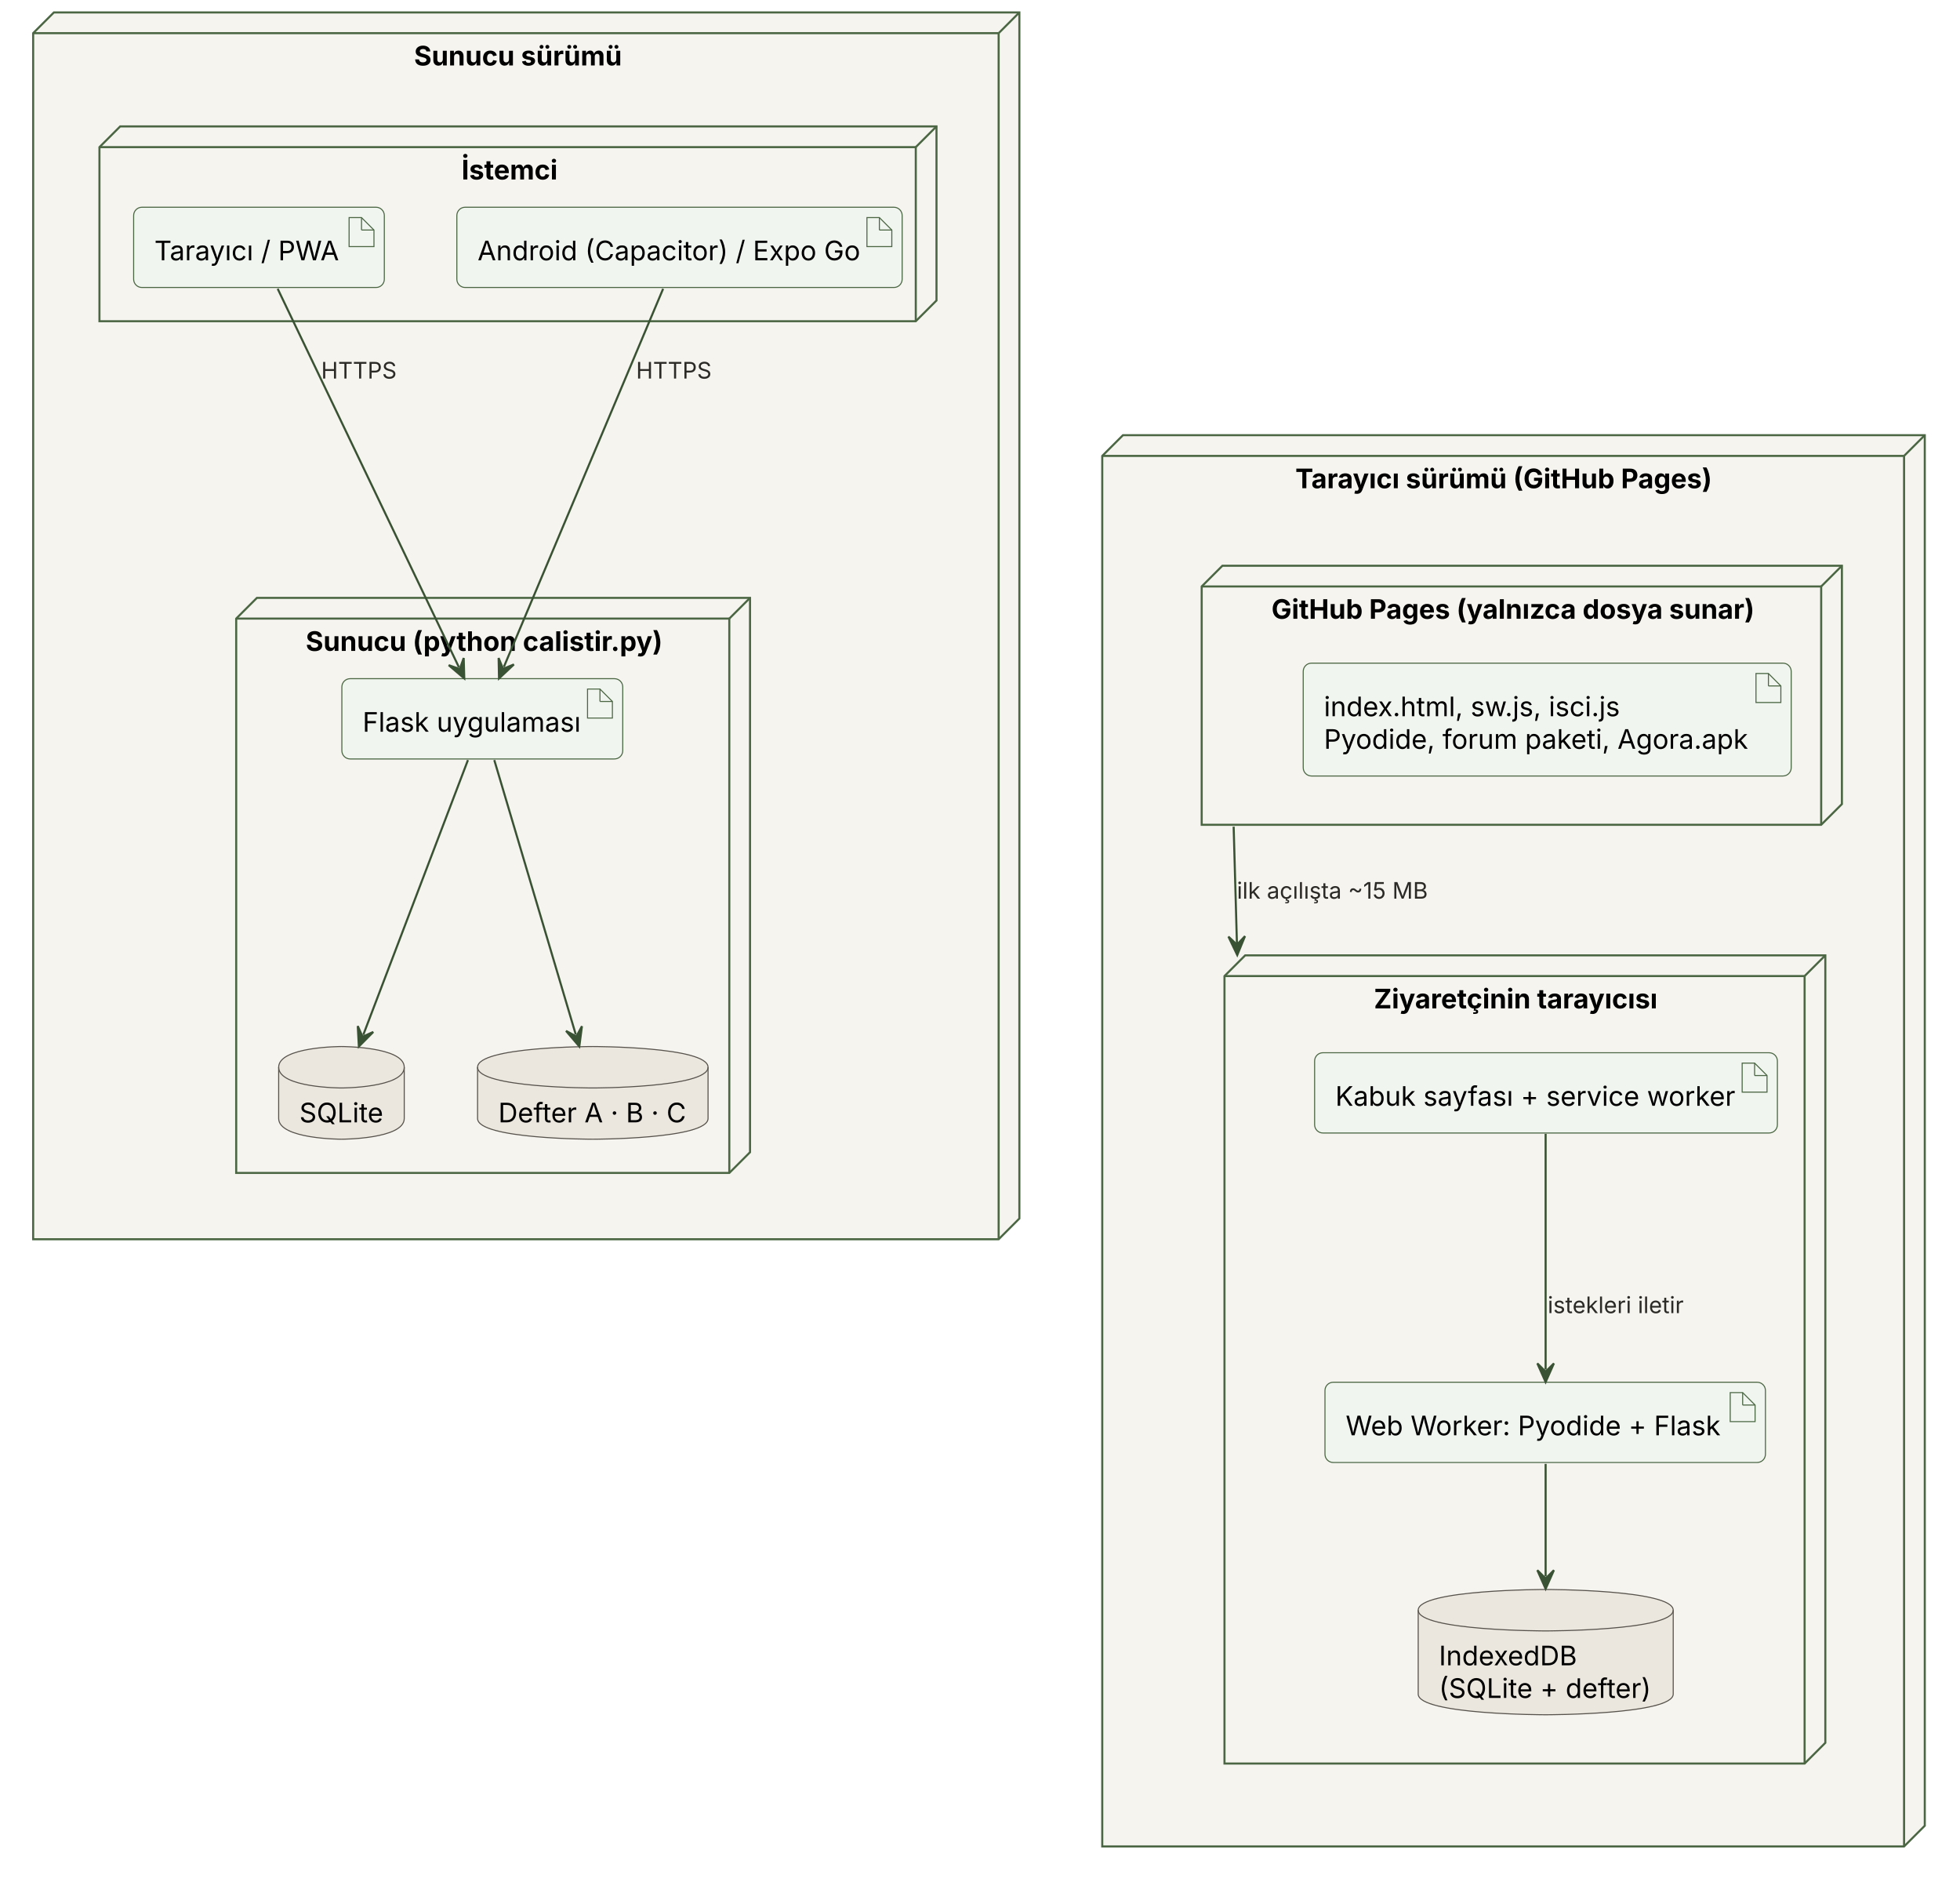
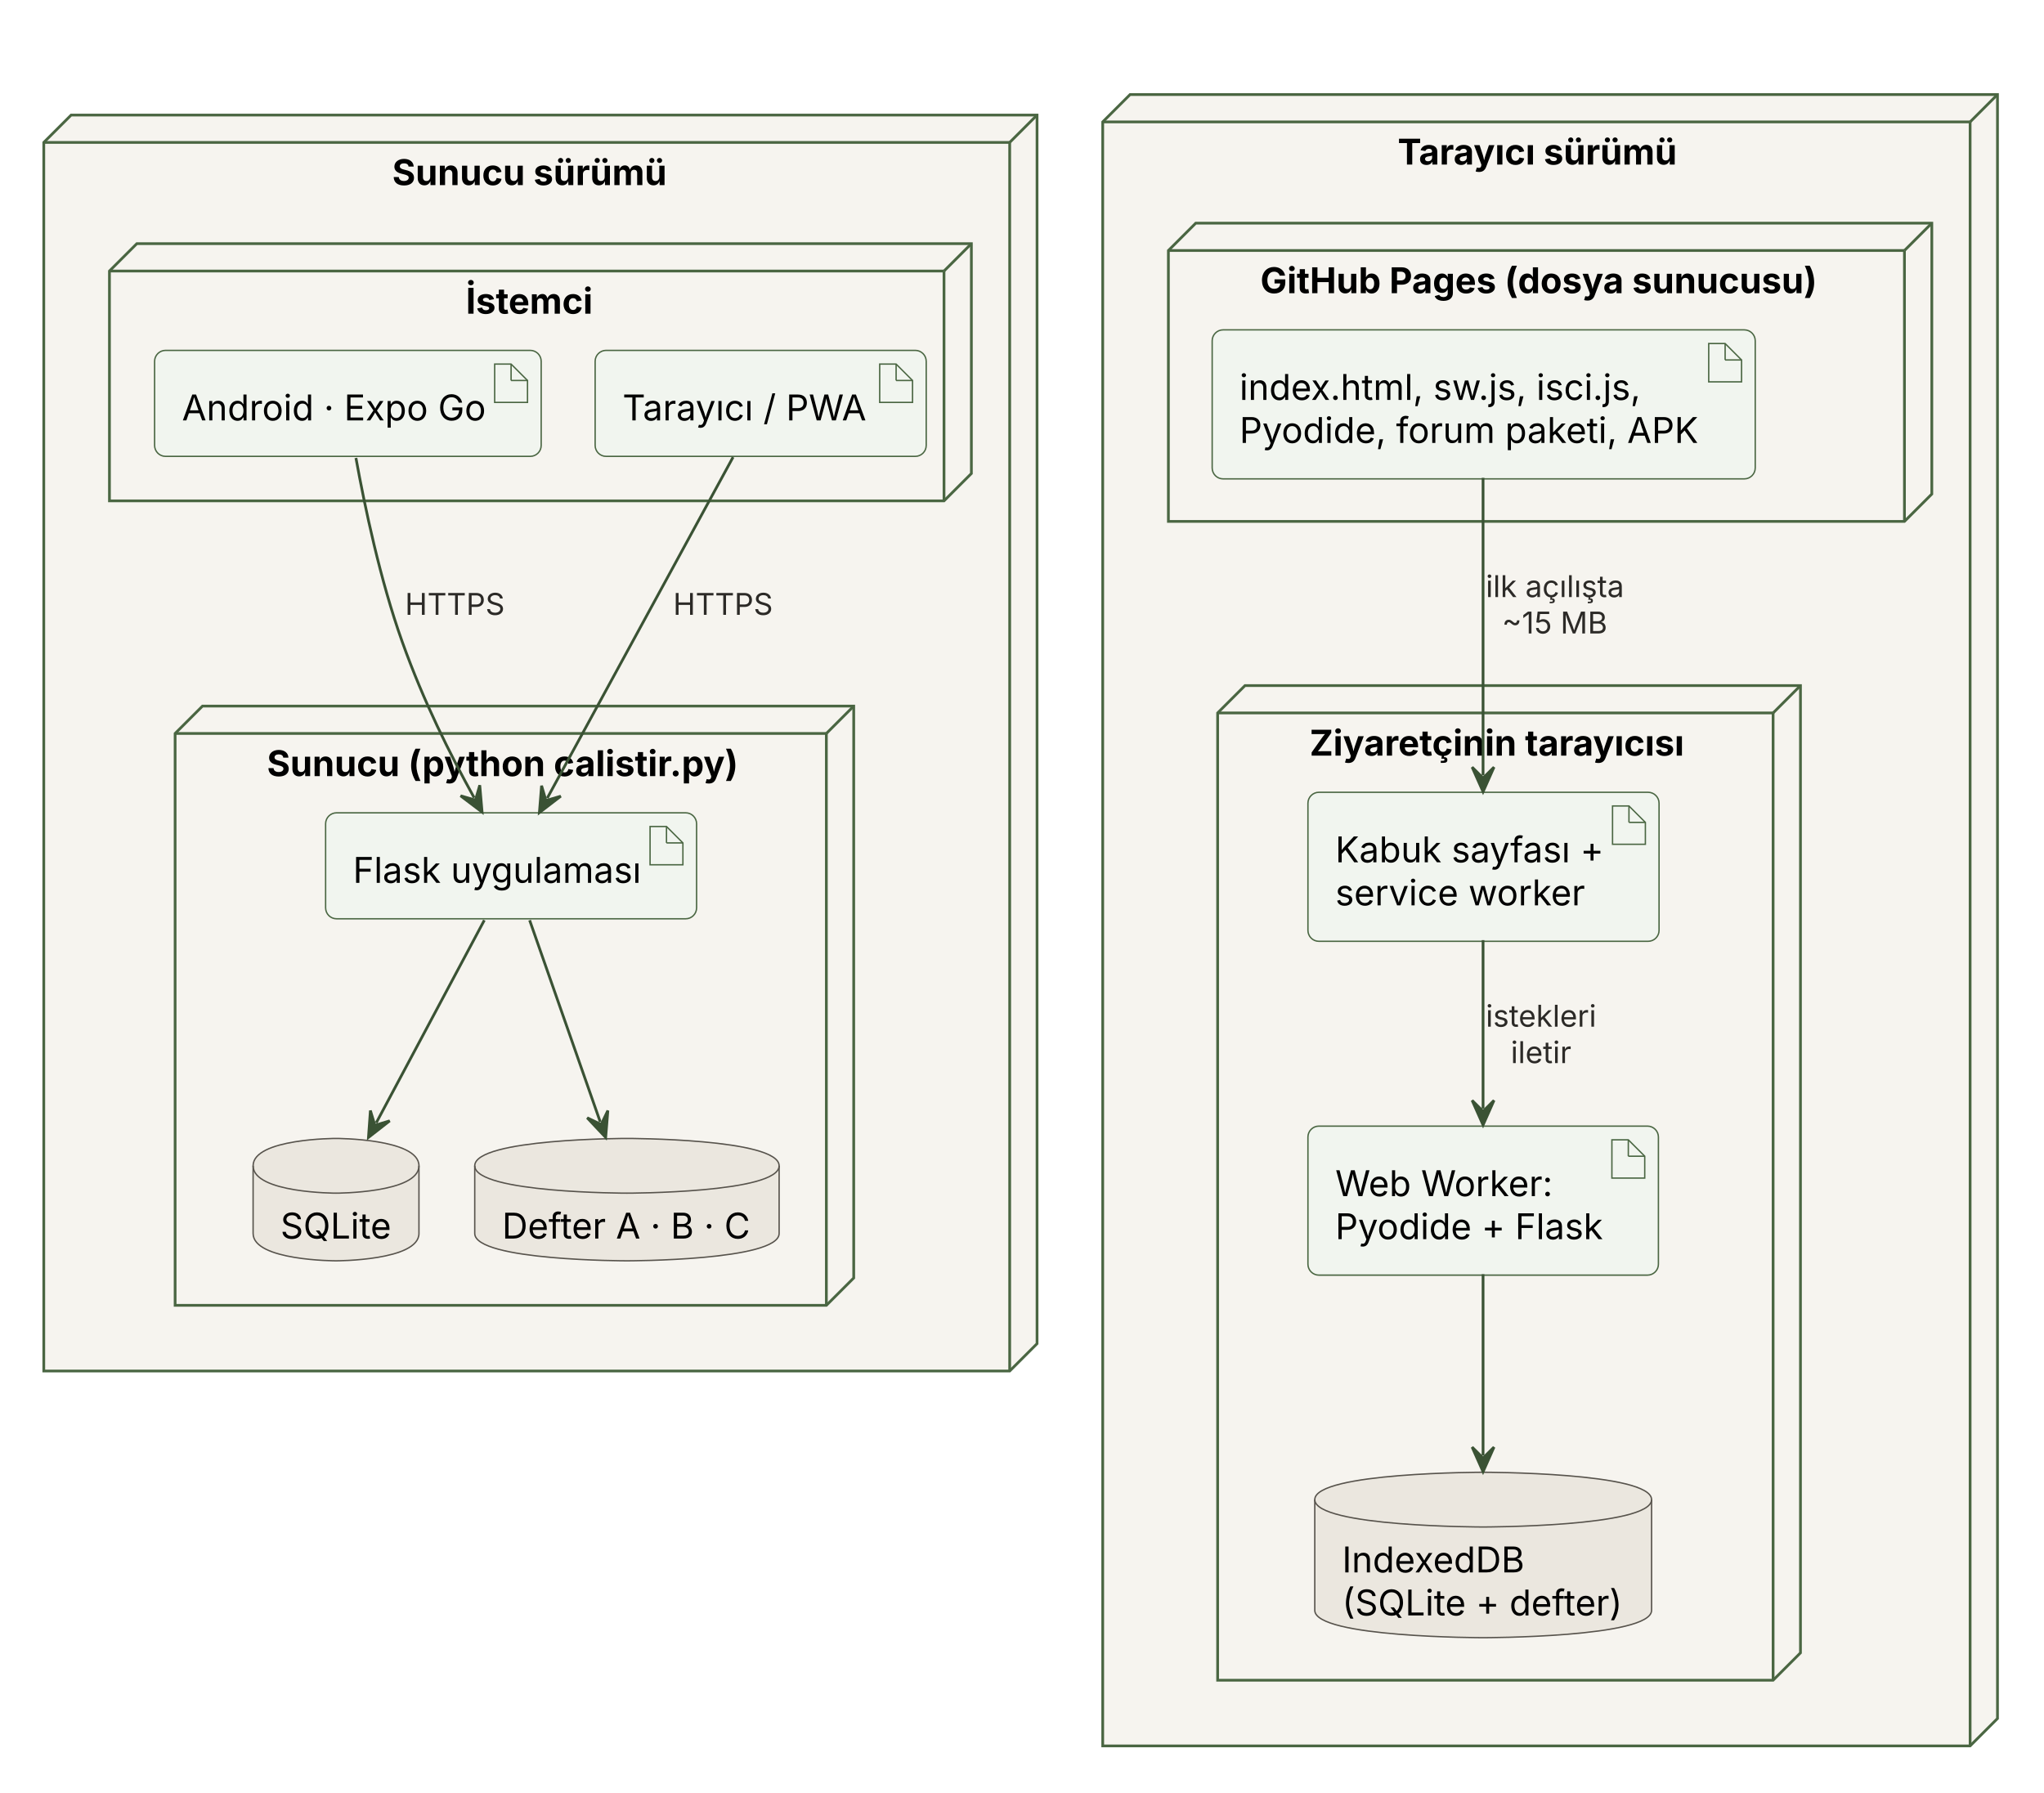
- <svg xmlns="http://www.w3.org/2000/svg" contentStyleType="text/css" data-diagram-type="DESCRIPTION" height="908px" preserveAspectRatio="none" style="width:946px;height:908px;background:#FFFFFF;" version="1.1" viewBox="0 0 946 908" width="946px" zoomAndPan="magnify">
+ <svg xmlns="http://www.w3.org/2000/svg" contentStyleType="text/css" data-diagram-type="DESCRIPTION" height="655px" preserveAspectRatio="none" style="width:747px;height:655px;background:#FFFFFF;" version="1.1" viewBox="0 0 747 655" width="747px" zoomAndPan="magnify">
  <defs />
  <g>
-     <g class="cluster" data-entity="SS" data-source-line="7" data-uid="ent0002" id="cluster_SS">
-       <polygon fill="#F6F4EF" points="16,16,26,6,492,6,492,588,482,598,16,598,16,16" style="stroke:#4A6642;stroke-width:1;" />
-       <line style="stroke:#4A6642;stroke-width:1;" x1="482" x2="492" y1="16" y2="6" />
-       <line style="stroke:#4A6642;stroke-width:1;" x1="16" x2="482" y1="16" y2="16" />
-       <line style="stroke:#4A6642;stroke-width:1;" x1="482" x2="482" y1="16" y2="598" />
-       <text fill="#000000" font-family="Inter" font-size="13" font-weight="bold" lengthAdjust="spacing" textLength="100.331" x="199.834" y="31.594">Sunucu sürümü</text>
+     <g class="cluster" data-entity="SS" data-source-line="9" data-uid="ent0002" id="cluster_SS">
+       <polygon fill="#F6F4EF" points="16,52.05,26,42.05,379,42.05,379,491.05,369,501.05,16,501.05,16,52.05" style="stroke:#4A6642;stroke-width:1;" />
+       <line style="stroke:#4A6642;stroke-width:1;" x1="369" x2="379" y1="52.05" y2="42.05" />
+       <line style="stroke:#4A6642;stroke-width:1;" x1="16" x2="369" y1="52.05" y2="52.05" />
+       <line style="stroke:#4A6642;stroke-width:1;" x1="369" x2="369" y1="52.05" y2="501.05" />
+       <text fill="#000000" font-family="Inter" font-size="13" font-weight="bold" lengthAdjust="spacing" textLength="100.331" x="143.334" y="67.644">Sunucu sürümü</text>
    </g>
-     <g class="cluster" data-entity="Sunucu .python calistir.py." data-source-line="8" data-uid="ent0003" id="cluster_Sunucu .python calistir.py.">
-       <polygon fill="#F6F4EF" points="114,298.5,124,288.5,362,288.5,362,556,352,566,114,566,114,298.5" style="stroke:#4A6642;stroke-width:1;" />
-       <line style="stroke:#4A6642;stroke-width:1;" x1="352" x2="362" y1="298.5" y2="288.5" />
-       <line style="stroke:#4A6642;stroke-width:1;" x1="114" x2="352" y1="298.5" y2="298.5" />
-       <line style="stroke:#4A6642;stroke-width:1;" x1="352" x2="352" y1="298.5" y2="566" />
-       <text fill="#000000" font-family="Inter" font-size="13" font-weight="bold" lengthAdjust="spacing" textLength="172.898" x="147.551" y="314.094">Sunucu (python calistir.py)</text>
+     <g class="cluster" data-entity="I1" data-source-line="10" data-uid="ent0003" id="cluster_I1">
+       <polygon fill="#F6F4EF" points="40,99.05,50,89.05,355,89.05,355,173.05,345,183.05,40,183.05,40,99.05" style="stroke:#4A6642;stroke-width:1;" />
+       <line style="stroke:#4A6642;stroke-width:1;" x1="345" x2="355" y1="99.05" y2="89.05" />
+       <line style="stroke:#4A6642;stroke-width:1;" x1="40" x2="345" y1="99.05" y2="99.05" />
+       <line style="stroke:#4A6642;stroke-width:1;" x1="345" x2="345" y1="99.05" y2="183.05" />
+       <text fill="#000000" font-family="Inter" font-size="13" font-weight="bold" lengthAdjust="spacing" textLength="46.471" x="170.264" y="114.644">İstemci</text>
    </g>
-     <g class="cluster" data-entity="I1" data-source-line="13" data-uid="ent0007" id="cluster_I1">
-       <polygon fill="#F6F4EF" points="48,71,58,61,452,61,452,145,442,155,48,155,48,71" style="stroke:#4A6642;stroke-width:1;" />
-       <line style="stroke:#4A6642;stroke-width:1;" x1="442" x2="452" y1="71" y2="61" />
-       <line style="stroke:#4A6642;stroke-width:1;" x1="48" x2="442" y1="71" y2="71" />
-       <line style="stroke:#4A6642;stroke-width:1;" x1="442" x2="442" y1="71" y2="155" />
-       <text fill="#000000" font-family="Inter" font-size="13" font-weight="bold" lengthAdjust="spacing" textLength="46.471" x="222.764" y="86.594">İstemci</text>
+     <g class="cluster" data-entity="S1" data-source-line="14" data-uid="ent0006" id="cluster_S1">
+       <polygon fill="#F6F4EF" points="64,268.05,74,258.05,312,258.05,312,467.05,302,477.05,64,477.05,64,268.05" style="stroke:#4A6642;stroke-width:1;" />
+       <line style="stroke:#4A6642;stroke-width:1;" x1="302" x2="312" y1="268.05" y2="258.05" />
+       <line style="stroke:#4A6642;stroke-width:1;" x1="64" x2="302" y1="268.05" y2="268.05" />
+       <line style="stroke:#4A6642;stroke-width:1;" x1="302" x2="302" y1="268.05" y2="477.05" />
+       <text fill="#000000" font-family="Inter" font-size="13" font-weight="bold" lengthAdjust="spacing" textLength="172.898" x="97.551" y="283.644">Sunucu (python calistir.py)</text>
    </g>
-     <g class="cluster" data-entity="TS" data-source-line="19" data-uid="ent0010" id="cluster_TS">
-       <polygon fill="#F6F4EF" points="532,220,542,210,929,210,929,881,919,891,532,891,532,220" style="stroke:#4A6642;stroke-width:1;" />
-       <line style="stroke:#4A6642;stroke-width:1;" x1="919" x2="929" y1="220" y2="210" />
-       <line style="stroke:#4A6642;stroke-width:1;" x1="532" x2="919" y1="220" y2="220" />
-       <line style="stroke:#4A6642;stroke-width:1;" x1="919" x2="919" y1="220" y2="891" />
-       <text fill="#000000" font-family="Inter" font-size="13" font-weight="bold" lengthAdjust="spacing" textLength="202.592" x="625.204" y="235.594">Tarayıcı sürümü (GitHub Pages)</text>
+     <g class="cluster" data-entity="TS" data-source-line="21" data-uid="ent0010" id="cluster_TS">
+       <polygon fill="#F6F4EF" points="403,44.55,413,34.55,730,34.55,730,628.05,720,638.05,403,638.05,403,44.55" style="stroke:#4A6642;stroke-width:1;" />
+       <line style="stroke:#4A6642;stroke-width:1;" x1="720" x2="730" y1="44.55" y2="34.55" />
+       <line style="stroke:#4A6642;stroke-width:1;" x1="403" x2="720" y1="44.55" y2="44.55" />
+       <line style="stroke:#4A6642;stroke-width:1;" x1="720" x2="720" y1="44.55" y2="638.05" />
+       <text fill="#000000" font-family="Inter" font-size="13" font-weight="bold" lengthAdjust="spacing" textLength="103.384" x="510.808" y="60.144">Tarayıcı sürümü</text>
    </g>
-     <g class="cluster" data-entity="GP" data-source-line="20" data-uid="ent0011" id="cluster_GP">
-       <polygon fill="#F6F4EF" points="580,283,590,273,889,273,889,388,879,398,580,398,580,283" style="stroke:#4A6642;stroke-width:1;" />
-       <line style="stroke:#4A6642;stroke-width:1;" x1="879" x2="889" y1="283" y2="273" />
-       <line style="stroke:#4A6642;stroke-width:1;" x1="580" x2="879" y1="283" y2="283" />
-       <line style="stroke:#4A6642;stroke-width:1;" x1="879" x2="879" y1="283" y2="398" />
-       <text fill="#000000" font-family="Inter" font-size="13" font-weight="bold" lengthAdjust="spacing" textLength="233.651" x="613.675" y="298.594">GitHub Pages (yalnızca dosya sunar)</text>
+     <g class="cluster" data-entity="GP" data-source-line="22" data-uid="ent0011" id="cluster_GP">
+       <polygon fill="#F6F4EF" points="427,91.55,437,81.55,706,81.55,706,180.55,696,190.55,427,190.55,427,91.55" style="stroke:#4A6642;stroke-width:1;" />
+       <line style="stroke:#4A6642;stroke-width:1;" x1="696" x2="706" y1="91.55" y2="81.55" />
+       <line style="stroke:#4A6642;stroke-width:1;" x1="427" x2="696" y1="91.55" y2="91.55" />
+       <line style="stroke:#4A6642;stroke-width:1;" x1="696" x2="696" y1="91.55" y2="190.55" />
+       <text fill="#000000" font-family="Inter" font-size="13" font-weight="bold" lengthAdjust="spacing" textLength="203.785" x="460.607" y="107.144">GitHub Pages (dosya sunucusu)</text>
    </g>
-     <g class="cluster" data-entity="ZT" data-source-line="23" data-uid="ent0013" id="cluster_ZT">
-       <polygon fill="#F6F4EF" points="591,471,601,461,881,461,881,841,871,851,591,851,591,471" style="stroke:#4A6642;stroke-width:1;" />
-       <line style="stroke:#4A6642;stroke-width:1;" x1="871" x2="881" y1="471" y2="461" />
-       <line style="stroke:#4A6642;stroke-width:1;" x1="591" x2="871" y1="471" y2="471" />
-       <line style="stroke:#4A6642;stroke-width:1;" x1="871" x2="871" y1="471" y2="851" />
-       <text fill="#000000" font-family="Inter" font-size="13" font-weight="bold" lengthAdjust="spacing" textLength="137.763" x="663.118" y="486.594">Ziyaretçinin tarayıcısı</text>
+     <g class="cluster" data-entity="ZT" data-source-line="25" data-uid="ent0013" id="cluster_ZT">
+       <polygon fill="#F6F4EF" points="445,260.55,455,250.55,658,250.55,658,604.05,648,614.05,445,614.05,445,260.55" style="stroke:#4A6642;stroke-width:1;" />
+       <line style="stroke:#4A6642;stroke-width:1;" x1="648" x2="658" y1="260.55" y2="250.55" />
+       <line style="stroke:#4A6642;stroke-width:1;" x1="445" x2="648" y1="260.55" y2="260.55" />
+       <line style="stroke:#4A6642;stroke-width:1;" x1="648" x2="648" y1="260.55" y2="614.05" />
+       <text fill="#000000" font-family="Inter" font-size="13" font-weight="bold" lengthAdjust="spacing" textLength="137.763" x="478.618" y="276.144">Ziyaretçinin tarayıcısı</text>
    </g>
-     <g class="entity" data-entity="F1" data-source-line="9" data-uid="ent0004" id="entity_F1">
-       <rect fill="#F1F5EF" height="38.73" rx="4" ry="4" style="stroke:#4A6642;stroke-width:0.5;" width="135.574" x="165" y="327.5" />
-       <polygon fill="#F1F5EF" points="283.574,332.5,283.574,346.5,295.574,346.5,295.574,338.5,289.574,332.5,283.574,332.5" style="stroke:#4A6642;stroke-width:0.5;" />
-       <line style="stroke:#4A6642;stroke-width:0.5;" x1="289.574" x2="289.574" y1="332.5" y2="338.5" />
-       <line style="stroke:#4A6642;stroke-width:0.5;" x1="295.574" x2="289.574" y1="338.5" y2="338.5" />
-       <text fill="#000000" font-family="Inter" font-size="13" lengthAdjust="spacing" textLength="105.574" x="175" y="353.094">Flask uygulaması</text>
+     <g class="entity" data-entity="T1" data-source-line="11" data-uid="ent0004" id="entity_T1">
+       <rect fill="#F1F5EF" height="38.73" rx="4" ry="4" style="stroke:#4A6642;stroke-width:0.5;" width="120.994" x="217.5" y="128.05" />
+       <polygon fill="#F1F5EF" points="321.494,133.05,321.494,147.05,333.494,147.05,333.494,139.05,327.494,133.05,321.494,133.05" style="stroke:#4A6642;stroke-width:0.5;" />
+       <line style="stroke:#4A6642;stroke-width:0.5;" x1="327.494" x2="327.494" y1="133.05" y2="139.05" />
+       <line style="stroke:#4A6642;stroke-width:0.5;" x1="333.494" x2="327.494" y1="139.05" y2="139.05" />
+       <text fill="#000000" font-family="Inter" font-size="13" lengthAdjust="spacing" textLength="90.994" x="227.5" y="153.644">Tarayıcı / PWA</text>
    </g>
-     <g class="entity" data-entity="DB1" data-source-line="10" data-uid="ent0005" id="entity_DB1">
-       <path d="M134.5,515 C134.5,505 164.806,505 164.806,505 C164.806,505 195.112,505 195.112,515 L195.112,539.73 C195.112,549.73 164.806,549.73 164.806,549.73 C164.806,549.73 134.5,549.73 134.5,539.73 L134.5,515" fill="#EBE7DF" style="stroke:#57534C;stroke-width:0.5;" />
-       <path d="M134.5,515 C134.5,525 164.806,525 164.806,525 C164.806,525 195.112,525 195.112,515" fill="none" style="stroke:#57534C;stroke-width:0.5;" />
-       <text fill="#000000" font-family="Inter" font-size="13" lengthAdjust="spacing" textLength="40.612" x="144.5" y="541.594">SQLite</text>
+     <g class="entity" data-entity="A1" data-source-line="12" data-uid="ent0005" id="entity_A1">
+       <rect fill="#F1F5EF" height="38.73" rx="4" ry="4" style="stroke:#4A6642;stroke-width:0.5;" width="141.281" x="56.5" y="128.05" />
+       <polygon fill="#F1F5EF" points="180.781,133.05,180.781,147.05,192.781,147.05,192.781,139.05,186.781,133.05,180.781,133.05" style="stroke:#4A6642;stroke-width:0.5;" />
+       <line style="stroke:#4A6642;stroke-width:0.5;" x1="186.781" x2="186.781" y1="133.05" y2="139.05" />
+       <line style="stroke:#4A6642;stroke-width:0.5;" x1="192.781" x2="186.781" y1="139.05" y2="139.05" />
+       <text fill="#000000" font-family="Inter" font-size="13" lengthAdjust="spacing" textLength="111.281" x="66.5" y="153.644">Android · Expo Go</text>
    </g>
-     <g class="entity" data-entity="DF1" data-source-line="11" data-uid="ent0006" id="entity_DF1">
-       <path d="M230.5,515 C230.5,505 286.121,505 286.121,505 C286.121,505 341.741,505 341.741,515 L341.741,539.73 C341.741,549.73 286.121,549.73 286.121,549.73 C286.121,549.73 230.5,549.73 230.5,539.73 L230.5,515" fill="#EBE7DF" style="stroke:#57534C;stroke-width:0.5;" />
-       <path d="M230.5,515 C230.5,525 286.121,525 286.121,525 C286.121,525 341.741,525 341.741,515" fill="none" style="stroke:#57534C;stroke-width:0.5;" />
-       <text fill="#000000" font-family="Inter" font-size="13" lengthAdjust="spacing" textLength="91.241" x="240.5" y="541.594">Defter A · B · C</text>
+     <g class="entity" data-entity="F1" data-source-line="15" data-uid="ent0007" id="entity_F1">
+       <rect fill="#F1F5EF" height="38.73" rx="4" ry="4" style="stroke:#4A6642;stroke-width:0.5;" width="135.574" x="119" y="297.05" />
+       <polygon fill="#F1F5EF" points="237.574,302.05,237.574,316.05,249.574,316.05,249.574,308.05,243.574,302.05,237.574,302.05" style="stroke:#4A6642;stroke-width:0.5;" />
+       <line style="stroke:#4A6642;stroke-width:0.5;" x1="243.574" x2="243.574" y1="302.05" y2="308.05" />
+       <line style="stroke:#4A6642;stroke-width:0.5;" x1="249.574" x2="243.574" y1="308.05" y2="308.05" />
+       <text fill="#000000" font-family="Inter" font-size="13" lengthAdjust="spacing" textLength="105.574" x="129" y="322.644">Flask uygulaması</text>
    </g>
-     <g class="entity" data-entity="T1" data-source-line="14" data-uid="ent0008" id="entity_T1">
-       <rect fill="#F1F5EF" height="38.73" rx="4" ry="4" style="stroke:#4A6642;stroke-width:0.5;" width="120.994" x="64.5" y="100" />
-       <polygon fill="#F1F5EF" points="168.494,105,168.494,119,180.494,119,180.494,111,174.494,105,168.494,105" style="stroke:#4A6642;stroke-width:0.5;" />
-       <line style="stroke:#4A6642;stroke-width:0.5;" x1="174.494" x2="174.494" y1="105" y2="111" />
-       <line style="stroke:#4A6642;stroke-width:0.5;" x1="180.494" x2="174.494" y1="111" y2="111" />
-       <text fill="#000000" font-family="Inter" font-size="13" lengthAdjust="spacing" textLength="90.994" x="74.5" y="125.594">Tarayıcı / PWA</text>
+     <g class="entity" data-entity="DB1" data-source-line="16" data-uid="ent0008" id="entity_DB1">
+       <path d="M92.5,426.05 C92.5,416.05 122.806,416.05 122.806,416.05 C122.806,416.05 153.112,416.05 153.112,426.05 L153.112,450.779 C153.112,460.779 122.806,460.779 122.806,460.779 C122.806,460.779 92.5,460.779 92.5,450.779 L92.5,426.05" fill="#EBE7DF" style="stroke:#57534C;stroke-width:0.5;" />
+       <path d="M92.5,426.05 C92.5,436.05 122.806,436.05 122.806,436.05 C122.806,436.05 153.112,436.05 153.112,426.05" fill="none" style="stroke:#57534C;stroke-width:0.5;" />
+       <text fill="#000000" font-family="Inter" font-size="13" lengthAdjust="spacing" textLength="40.612" x="102.5" y="452.644">SQLite</text>
    </g>
-     <g class="entity" data-entity="A1" data-source-line="15" data-uid="ent0009" id="entity_A1">
-       <rect fill="#F1F5EF" height="38.73" rx="4" ry="4" style="stroke:#4A6642;stroke-width:0.5;" width="214.933" x="220.5" y="100" />
-       <polygon fill="#F1F5EF" points="418.433,105,418.433,119,430.433,119,430.433,111,424.433,105,418.433,105" style="stroke:#4A6642;stroke-width:0.5;" />
-       <line style="stroke:#4A6642;stroke-width:0.5;" x1="424.433" x2="424.433" y1="105" y2="111" />
-       <line style="stroke:#4A6642;stroke-width:0.5;" x1="430.433" x2="424.433" y1="111" y2="111" />
-       <text fill="#000000" font-family="Inter" font-size="13" lengthAdjust="spacing" textLength="184.933" x="230.5" y="125.594">Android (Capacitor) / Expo Go</text>
+     <g class="entity" data-entity="DF1" data-source-line="17" data-uid="ent0009" id="entity_DF1">
+       <path d="M173.5,426.05 C173.5,416.05 229.121,416.05 229.121,416.05 C229.121,416.05 284.741,416.05 284.741,426.05 L284.741,450.779 C284.741,460.779 229.121,460.779 229.121,460.779 C229.121,460.779 173.5,460.779 173.5,450.779 L173.5,426.05" fill="#EBE7DF" style="stroke:#57534C;stroke-width:0.5;" />
+       <path d="M173.5,426.05 C173.5,436.05 229.121,436.05 229.121,436.05 C229.121,436.05 284.741,436.05 284.741,426.05" fill="none" style="stroke:#57534C;stroke-width:0.5;" />
+       <text fill="#000000" font-family="Inter" font-size="13" lengthAdjust="spacing" textLength="91.241" x="183.5" y="452.644">Defter A · B · C</text>
    </g>
-     <g class="entity" data-entity="DOS" data-source-line="21" data-uid="ent0012" id="entity_DOS">
-       <rect fill="#F1F5EF" height="54.459" rx="4" ry="4" style="stroke:#4A6642;stroke-width:0.5;" width="235.531" x="629" y="320" />
-       <polygon fill="#F1F5EF" points="847.531,325,847.531,339,859.531,339,859.531,331,853.531,325,847.531,325" style="stroke:#4A6642;stroke-width:0.5;" />
-       <line style="stroke:#4A6642;stroke-width:0.5;" x1="853.531" x2="853.531" y1="325" y2="331" />
-       <line style="stroke:#4A6642;stroke-width:0.5;" x1="859.531" x2="853.531" y1="331" y2="331" />
-       <text fill="#000000" font-family="Inter" font-size="13" lengthAdjust="spacing" textLength="144.085" x="639" y="345.594">index.html, sw.js, isci.js</text>
-       <text fill="#000000" font-family="Inter" font-size="13" lengthAdjust="spacing" textLength="205.531" x="639" y="361.323">Pyodide, forum paketi, Agora.apk</text>
+     <g class="entity" data-entity="DOS" data-source-line="23" data-uid="ent0012" id="entity_DOS">
+       <rect fill="#F1F5EF" height="54.459" rx="4" ry="4" style="stroke:#4A6642;stroke-width:0.5;" width="198.467" x="443" y="120.55" />
+       <polygon fill="#F1F5EF" points="624.467,125.55,624.467,139.55,636.467,139.55,636.467,131.55,630.467,125.55,624.467,125.55" style="stroke:#4A6642;stroke-width:0.5;" />
+       <line style="stroke:#4A6642;stroke-width:0.5;" x1="630.467" x2="630.467" y1="125.55" y2="131.55" />
+       <line style="stroke:#4A6642;stroke-width:0.5;" x1="636.467" x2="630.467" y1="131.55" y2="131.55" />
+       <text fill="#000000" font-family="Inter" font-size="13" lengthAdjust="spacing" textLength="147.831" x="453" y="146.144">index.html, sw.js, isci.js,</text>
+       <text fill="#000000" font-family="Inter" font-size="13" lengthAdjust="spacing" textLength="168.467" x="453" y="161.873">Pyodide, forum paketi, APK</text>
    </g>
-     <g class="entity" data-entity="K2" data-source-line="24" data-uid="ent0014" id="entity_K2">
-       <rect fill="#F1F5EF" height="38.73" rx="4" ry="4" style="stroke:#4A6642;stroke-width:0.5;" width="223.362" x="634.5" y="508" />
-       <polygon fill="#F1F5EF" points="840.862,513,840.862,527,852.862,527,852.862,519,846.862,513,840.862,513" style="stroke:#4A6642;stroke-width:0.5;" />
-       <line style="stroke:#4A6642;stroke-width:0.5;" x1="846.862" x2="846.862" y1="513" y2="519" />
-       <line style="stroke:#4A6642;stroke-width:0.5;" x1="852.862" x2="846.862" y1="519" y2="519" />
-       <text fill="#000000" font-family="Inter" font-size="13" lengthAdjust="spacing" textLength="193.362" x="644.5" y="533.594">Kabuk sayfası + service worker</text>
+     <g class="entity" data-entity="K2" data-source-line="26" data-uid="ent0014" id="entity_K2">
+       <rect fill="#F1F5EF" height="54.459" rx="4" ry="4" style="stroke:#4A6642;stroke-width:0.5;" width="128.319" x="478" y="289.55" />
+       <polygon fill="#F1F5EF" points="589.319,294.55,589.319,308.55,601.319,308.55,601.319,300.55,595.319,294.55,589.319,294.55" style="stroke:#4A6642;stroke-width:0.5;" />
+       <line style="stroke:#4A6642;stroke-width:0.5;" x1="595.319" x2="595.319" y1="294.55" y2="300.55" />
+       <line style="stroke:#4A6642;stroke-width:0.5;" x1="601.319" x2="595.319" y1="300.55" y2="300.55" />
+       <text fill="#000000" font-family="Inter" font-size="13" lengthAdjust="spacing" textLength="98.319" x="488" y="315.144">Kabuk sayfası +</text>
+       <text fill="#000000" font-family="Inter" font-size="13" lengthAdjust="spacing" textLength="91.387" x="488" y="330.873">service worker</text>
    </g>
-     <g class="entity" data-entity="P2" data-source-line="25" data-uid="ent0015" id="entity_P2">
-       <rect fill="#F1F5EF" height="38.73" rx="4" ry="4" style="stroke:#4A6642;stroke-width:0.5;" width="212.597" x="639.5" y="667" />
-       <polygon fill="#F1F5EF" points="835.097,672,835.097,686,847.097,686,847.097,678,841.097,672,835.097,672" style="stroke:#4A6642;stroke-width:0.5;" />
-       <line style="stroke:#4A6642;stroke-width:0.5;" x1="841.097" x2="841.097" y1="672" y2="678" />
-       <line style="stroke:#4A6642;stroke-width:0.5;" x1="847.097" x2="841.097" y1="678" y2="678" />
-       <text fill="#000000" font-family="Inter" font-size="13" lengthAdjust="spacing" textLength="182.597" x="649.5" y="692.594">Web Worker: Pyodide + Flask</text>
+     <g class="entity" data-entity="P2" data-source-line="27" data-uid="ent0015" id="entity_P2">
+       <rect fill="#F1F5EF" height="54.459" rx="4" ry="4" style="stroke:#4A6642;stroke-width:0.5;" width="128.084" x="478" y="411.55" />
+       <polygon fill="#F1F5EF" points="589.084,416.55,589.084,430.55,601.084,430.55,601.084,422.55,595.084,416.55,589.084,416.55" style="stroke:#4A6642;stroke-width:0.5;" />
+       <line style="stroke:#4A6642;stroke-width:0.5;" x1="595.084" x2="595.084" y1="416.55" y2="422.55" />
+       <line style="stroke:#4A6642;stroke-width:0.5;" x1="601.084" x2="595.084" y1="422.55" y2="422.55" />
+       <text fill="#000000" font-family="Inter" font-size="13" lengthAdjust="spacing" textLength="80.856" x="488" y="437.144">Web Worker:</text>
+       <text fill="#000000" font-family="Inter" font-size="13" lengthAdjust="spacing" textLength="98.084" x="488" y="452.873">Pyodide + Flask</text>
    </g>
-     <g class="entity" data-entity="IDB" data-source-line="26" data-uid="ent0016" id="entity_IDB">
-       <path d="M684.5,777 C684.5,767 746.043,767 746.043,767 C746.043,767 807.586,767 807.586,777 L807.586,817.459 C807.586,827.459 746.043,827.459 746.043,827.459 C746.043,827.459 684.5,827.459 684.5,817.459 L684.5,777" fill="#EBE7DF" style="stroke:#57534C;stroke-width:0.5;" />
-       <path d="M684.5,777 C684.5,787 746.043,787 746.043,787 C746.043,787 807.586,787 807.586,777" fill="none" style="stroke:#57534C;stroke-width:0.5;" />
-       <text fill="#000000" font-family="Inter" font-size="13" lengthAdjust="spacing" textLength="67.234" x="694.5" y="803.594">IndexedDB</text>
-       <text fill="#000000" font-family="Inter" font-size="13" lengthAdjust="spacing" textLength="103.086" x="694.5" y="819.323">(SQLite + defter)</text>
+     <g class="entity" data-entity="IDB" data-source-line="28" data-uid="ent0016" id="entity_IDB">
+       <path d="M480.5,548.05 C480.5,538.05 542.043,538.05 542.043,538.05 C542.043,538.05 603.586,538.05 603.586,548.05 L603.586,588.509 C603.586,598.509 542.043,598.509 542.043,598.509 C542.043,598.509 480.5,598.509 480.5,588.509 L480.5,548.05" fill="#EBE7DF" style="stroke:#57534C;stroke-width:0.5;" />
+       <path d="M480.5,548.05 C480.5,558.05 542.043,558.05 542.043,558.05 C542.043,558.05 603.586,558.05 603.586,548.05" fill="none" style="stroke:#57534C;stroke-width:0.5;" />
+       <text fill="#000000" font-family="Inter" font-size="13" lengthAdjust="spacing" textLength="67.234" x="490.5" y="574.644">IndexedDB</text>
+       <text fill="#000000" font-family="Inter" font-size="13" lengthAdjust="spacing" textLength="103.086" x="490.5" y="590.373">(SQLite + defter)</text>
    </g>
-     <g class="link" data-entity-1="T1" data-entity-2="F1" data-source-line="30" data-uid="lnk17" id="link_T1_F1">
-       <path d="M134.02,139.34 C154.4,181.89 201.209,279.608 221.489,321.959" fill="none" id="T1-to-F1" style="stroke:#3A5234;stroke-width:1;" />
-       <polygon fill="#3A5234" points="224.08,327.37,223.801,317.525,221.921,322.86,216.585,320.98,224.08,327.37" style="stroke:#3A5234;stroke-width:1;" />
-       <text fill="#2C2A27" font-family="Inter" font-size="11" lengthAdjust="spacing" textLength="36.459" x="155" y="182.656">HTTPS</text>
+     <g class="link" data-entity-1="T1" data-entity-2="F1" data-source-line="32" data-uid="lnk17" id="link_T1_F1">
+       <path d="M267.91,167.06 C250.42,199.16 217.52,259.531 200,291.691" fill="none" id="T1-to-F1" style="stroke:#3A5234;stroke-width:1;" />
+       <polygon fill="#3A5234" points="197.13,296.96,204.948,290.97,199.522,292.569,197.923,287.143,197.13,296.96" style="stroke:#3A5234;stroke-width:1;" />
+       <text fill="#2C2A27" font-family="Inter" font-size="11" lengthAdjust="spacing" textLength="36.459" x="246" y="224.706">HTTPS</text>
    </g>
-     <g class="link" data-entity-1="A1" data-entity-2="F1" data-source-line="31" data-uid="lnk18" id="link_A1_F1">
-       <path d="M320.06,139.34 C302.14,181.89 261.019,279.491 243.179,321.841" fill="none" id="A1-to-F1" style="stroke:#3A5234;stroke-width:1;" />
-       <polygon fill="#3A5234" points="240.85,327.37,248.03,320.629,242.791,322.762,240.658,317.523,240.85,327.37" style="stroke:#3A5234;stroke-width:1;" />
-       <text fill="#2C2A27" font-family="Inter" font-size="11" lengthAdjust="spacing" textLength="36.459" x="307" y="182.656">HTTPS</text>
+     <g class="link" data-entity-1="A1" data-entity-2="F1" data-source-line="33" data-uid="lnk18" id="link_A1_F1">
+       <path d="M130.08,167.36 C133.28,185.02 138.94,212.03 147,234.55 C154.93,256.7 164.399,275.448 173.28,291.528" fill="none" id="A1-to-F1" style="stroke:#3A5234;stroke-width:1;" />
+       <polygon fill="#3A5234" points="176.18,296.78,175.331,286.968,173.763,292.403,168.328,290.835,176.18,296.78" style="stroke:#3A5234;stroke-width:1;" />
+       <text fill="#2C2A27" font-family="Inter" font-size="11" lengthAdjust="spacing" textLength="36.459" x="148" y="224.706">HTTPS</text>
    </g>
-     <g class="link" data-entity-1="F1" data-entity-2="DB1" data-source-line="32" data-uid="lnk19" id="link_F1_DB1">
-       <path d="M225.85,366.77 C213.13,400.15 188.785,464.063 175.345,499.353" fill="none" id="F1-to-DB1" style="stroke:#3A5234;stroke-width:1;" />
-       <polygon fill="#3A5234" points="173.21,504.96,180.151,497.973,174.989,500.287,172.675,495.126,173.21,504.96" style="stroke:#3A5234;stroke-width:1;" />
+     <g class="link" data-entity-1="F1" data-entity-2="DB1" data-source-line="34" data-uid="lnk19" id="link_F1_DB1">
+       <path d="M177,336.3 C165.54,357.79 149.604,387.666 137.484,410.386" fill="none" id="F1-to-DB1" style="stroke:#3A5234;stroke-width:1;" />
+       <polygon fill="#3A5234" points="134.66,415.68,142.425,409.622,137.013,411.269,135.367,405.856,134.66,415.68" style="stroke:#3A5234;stroke-width:1;" />
    </g>
-     <g class="link" data-entity-1="F1" data-entity-2="DF1" data-source-line="33" data-uid="lnk20" id="link_F1_DF1">
-       <path d="M238.57,366.77 C248.49,400.15 267.423,463.918 277.893,499.208" fill="none" id="F1-to-DF1" style="stroke:#3A5234;stroke-width:1;" />
-       <polygon fill="#3A5234" points="279.6,504.96,280.875,495.194,278.178,500.166,273.205,497.469,279.6,504.96" style="stroke:#3A5234;stroke-width:1;" />
+     <g class="link" data-entity-1="F1" data-entity-2="DF1" data-source-line="35" data-uid="lnk20" id="link_F1_DF1">
+       <path d="M193.56,336.3 C201.08,357.79 211.406,387.298 219.366,410.017" fill="none" id="F1-to-DF1" style="stroke:#3A5234;stroke-width:1;" />
+       <polygon fill="#3A5234" points="221.35,415.68,222.149,405.864,219.697,410.961,214.599,408.509,221.35,415.68" style="stroke:#3A5234;stroke-width:1;" />
    </g>
-     <g class="link" data-entity-1="GP" data-entity-2="ZT" data-source-line="34" data-uid="lnk21" id="link_GP_ZT">
-       <path d="M595.424,398.904 C595.433,399.212 595.441,399.522 595.45,399.831 C595.467,400.451 595.485,401.074 595.502,401.7 C595.537,402.951 595.573,404.213 595.608,405.485 C595.894,415.662 596.197,426.473 596.5,437.284 C596.652,442.689 596.803,448.094 596.952,453.419 C596.99,454.751 597.027,456.077 597.064,457.397 C597.082,458.058 597.101,458.716 597.119,459.373 C597.129,459.701 597.138,460.029 597.147,460.357 C597.152,460.521 596.988,454.687 596.993,454.85" fill="none" id="GP-to-ZT" style="stroke:#3A5234;stroke-width:1;" />
-       <polygon fill="#3A5234" points="597.161,460.848,600.907,451.739,597.021,455.85,592.91,451.964,597.161,460.848" style="stroke:#3A5234;stroke-width:1;" />
-       <text fill="#2C2A27" font-family="Inter" font-size="11" lengthAdjust="spacing" textLength="92.254" x="597" y="433.656">ilk açılışta ~15 MB</text>
+     <g class="link" data-entity-1="DOS" data-entity-2="K2" data-source-line="36" data-uid="lnk21" id="link_DOS_K2">
+       <path d="M542,174.64 C542,205.93 542,252.04 542,283.36" fill="none" id="DOS-to-K2" style="stroke:#3A5234;stroke-width:1;" />
+       <polygon fill="#3A5234" points="542,289.36,546,280.36,542,284.36,538,280.36,542,289.36" style="stroke:#3A5234;stroke-width:1;" />
+       <text fill="#2C2A27" font-family="Inter" font-size="11" lengthAdjust="spacing" textLength="50.494" x="543" y="218.206">ilk açılışta</text>
+       <text fill="#2C2A27" font-family="Inter" font-size="11" lengthAdjust="spacing" textLength="38.666" x="548.914" y="231.516">~15 MB</text>
    </g>
-     <g class="link" data-entity-1="K2" data-entity-2="P2" data-source-line="35" data-uid="lnk22" id="link_K2_P2">
-       <path d="M746,547.13 C746,577.34 746,630.7 746,660.9" fill="none" id="K2-to-P2" style="stroke:#3A5234;stroke-width:1;" />
-       <polygon fill="#3A5234" points="746,666.9,750,657.9,746,661.9,742,657.9,746,666.9" style="stroke:#3A5234;stroke-width:1;" />
-       <text fill="#2C2A27" font-family="Inter" font-size="11" lengthAdjust="spacing" textLength="65.64" x="747" y="633.656">istekleri iletir</text>
+     <g class="link" data-entity-1="K2" data-entity-2="P2" data-source-line="37" data-uid="lnk22" id="link_K2_P2">
+       <path d="M542,343.59 C542,363.58 542,385.07 542,405.15" fill="none" id="K2-to-P2" style="stroke:#3A5234;stroke-width:1;" />
+       <polygon fill="#3A5234" points="542,411.15,546,402.15,542,406.15,538,402.15,542,411.15" style="stroke:#3A5234;stroke-width:1;" />
+       <text fill="#2C2A27" font-family="Inter" font-size="11" lengthAdjust="spacing" textLength="40.401" x="543" y="375.206">istekleri</text>
+       <text fill="#2C2A27" font-family="Inter" font-size="11" lengthAdjust="spacing" textLength="22.145" x="552.128" y="388.516">iletir</text>
    </g>
-     <g class="link" data-entity-1="P2" data-entity-2="IDB" data-source-line="36" data-uid="lnk23" id="link_P2_IDB">
-       <path d="M746,706.4 C746,723.04 746,741.53 746,760.7" fill="none" id="P2-to-IDB" style="stroke:#3A5234;stroke-width:1;" />
-       <polygon fill="#3A5234" points="746,766.7,750,757.7,746,761.7,742,757.7,746,766.7" style="stroke:#3A5234;stroke-width:1;" />
+     <g class="link" data-entity-1="P2" data-entity-2="IDB" data-source-line="38" data-uid="lnk23" id="link_P2_IDB">
+       <path d="M542,465.66 C542,486.64 542,510.1 542,531.86" fill="none" id="P2-to-IDB" style="stroke:#3A5234;stroke-width:1;" />
+       <polygon fill="#3A5234" points="542,537.86,546,528.86,542,532.86,538,528.86,542,537.86" style="stroke:#3A5234;stroke-width:1;" />
    </g>
  </g>
</svg>
